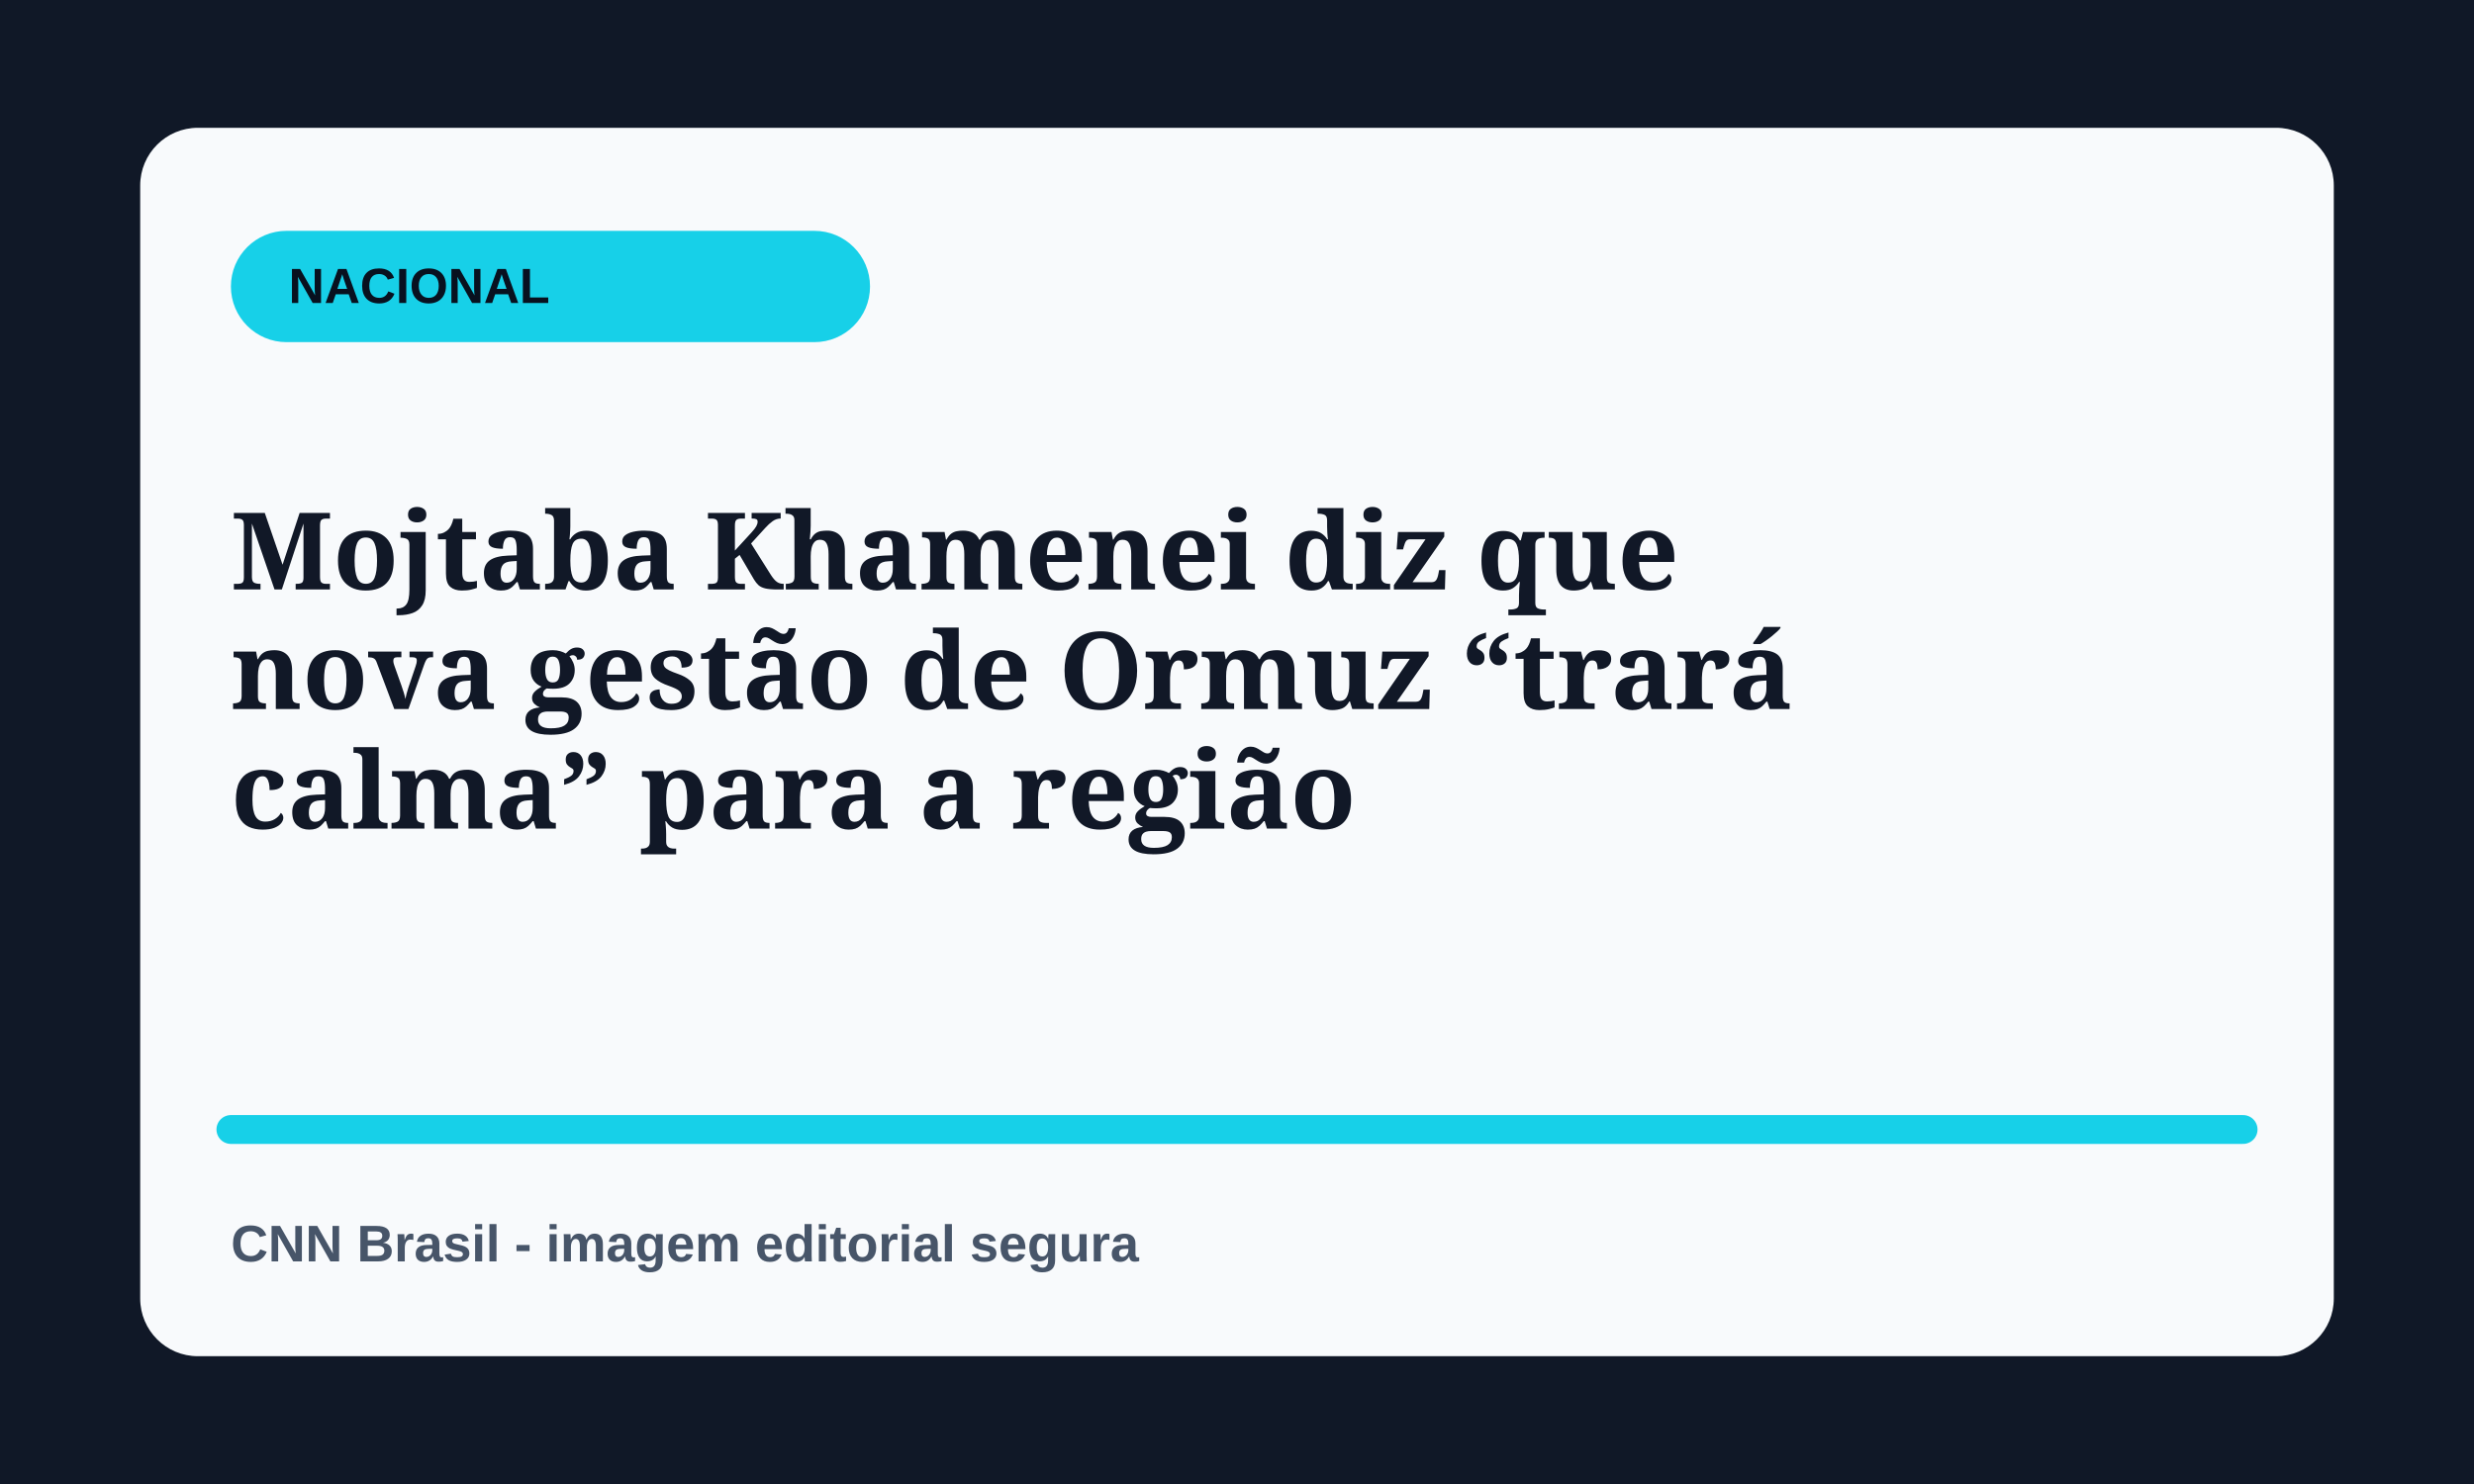
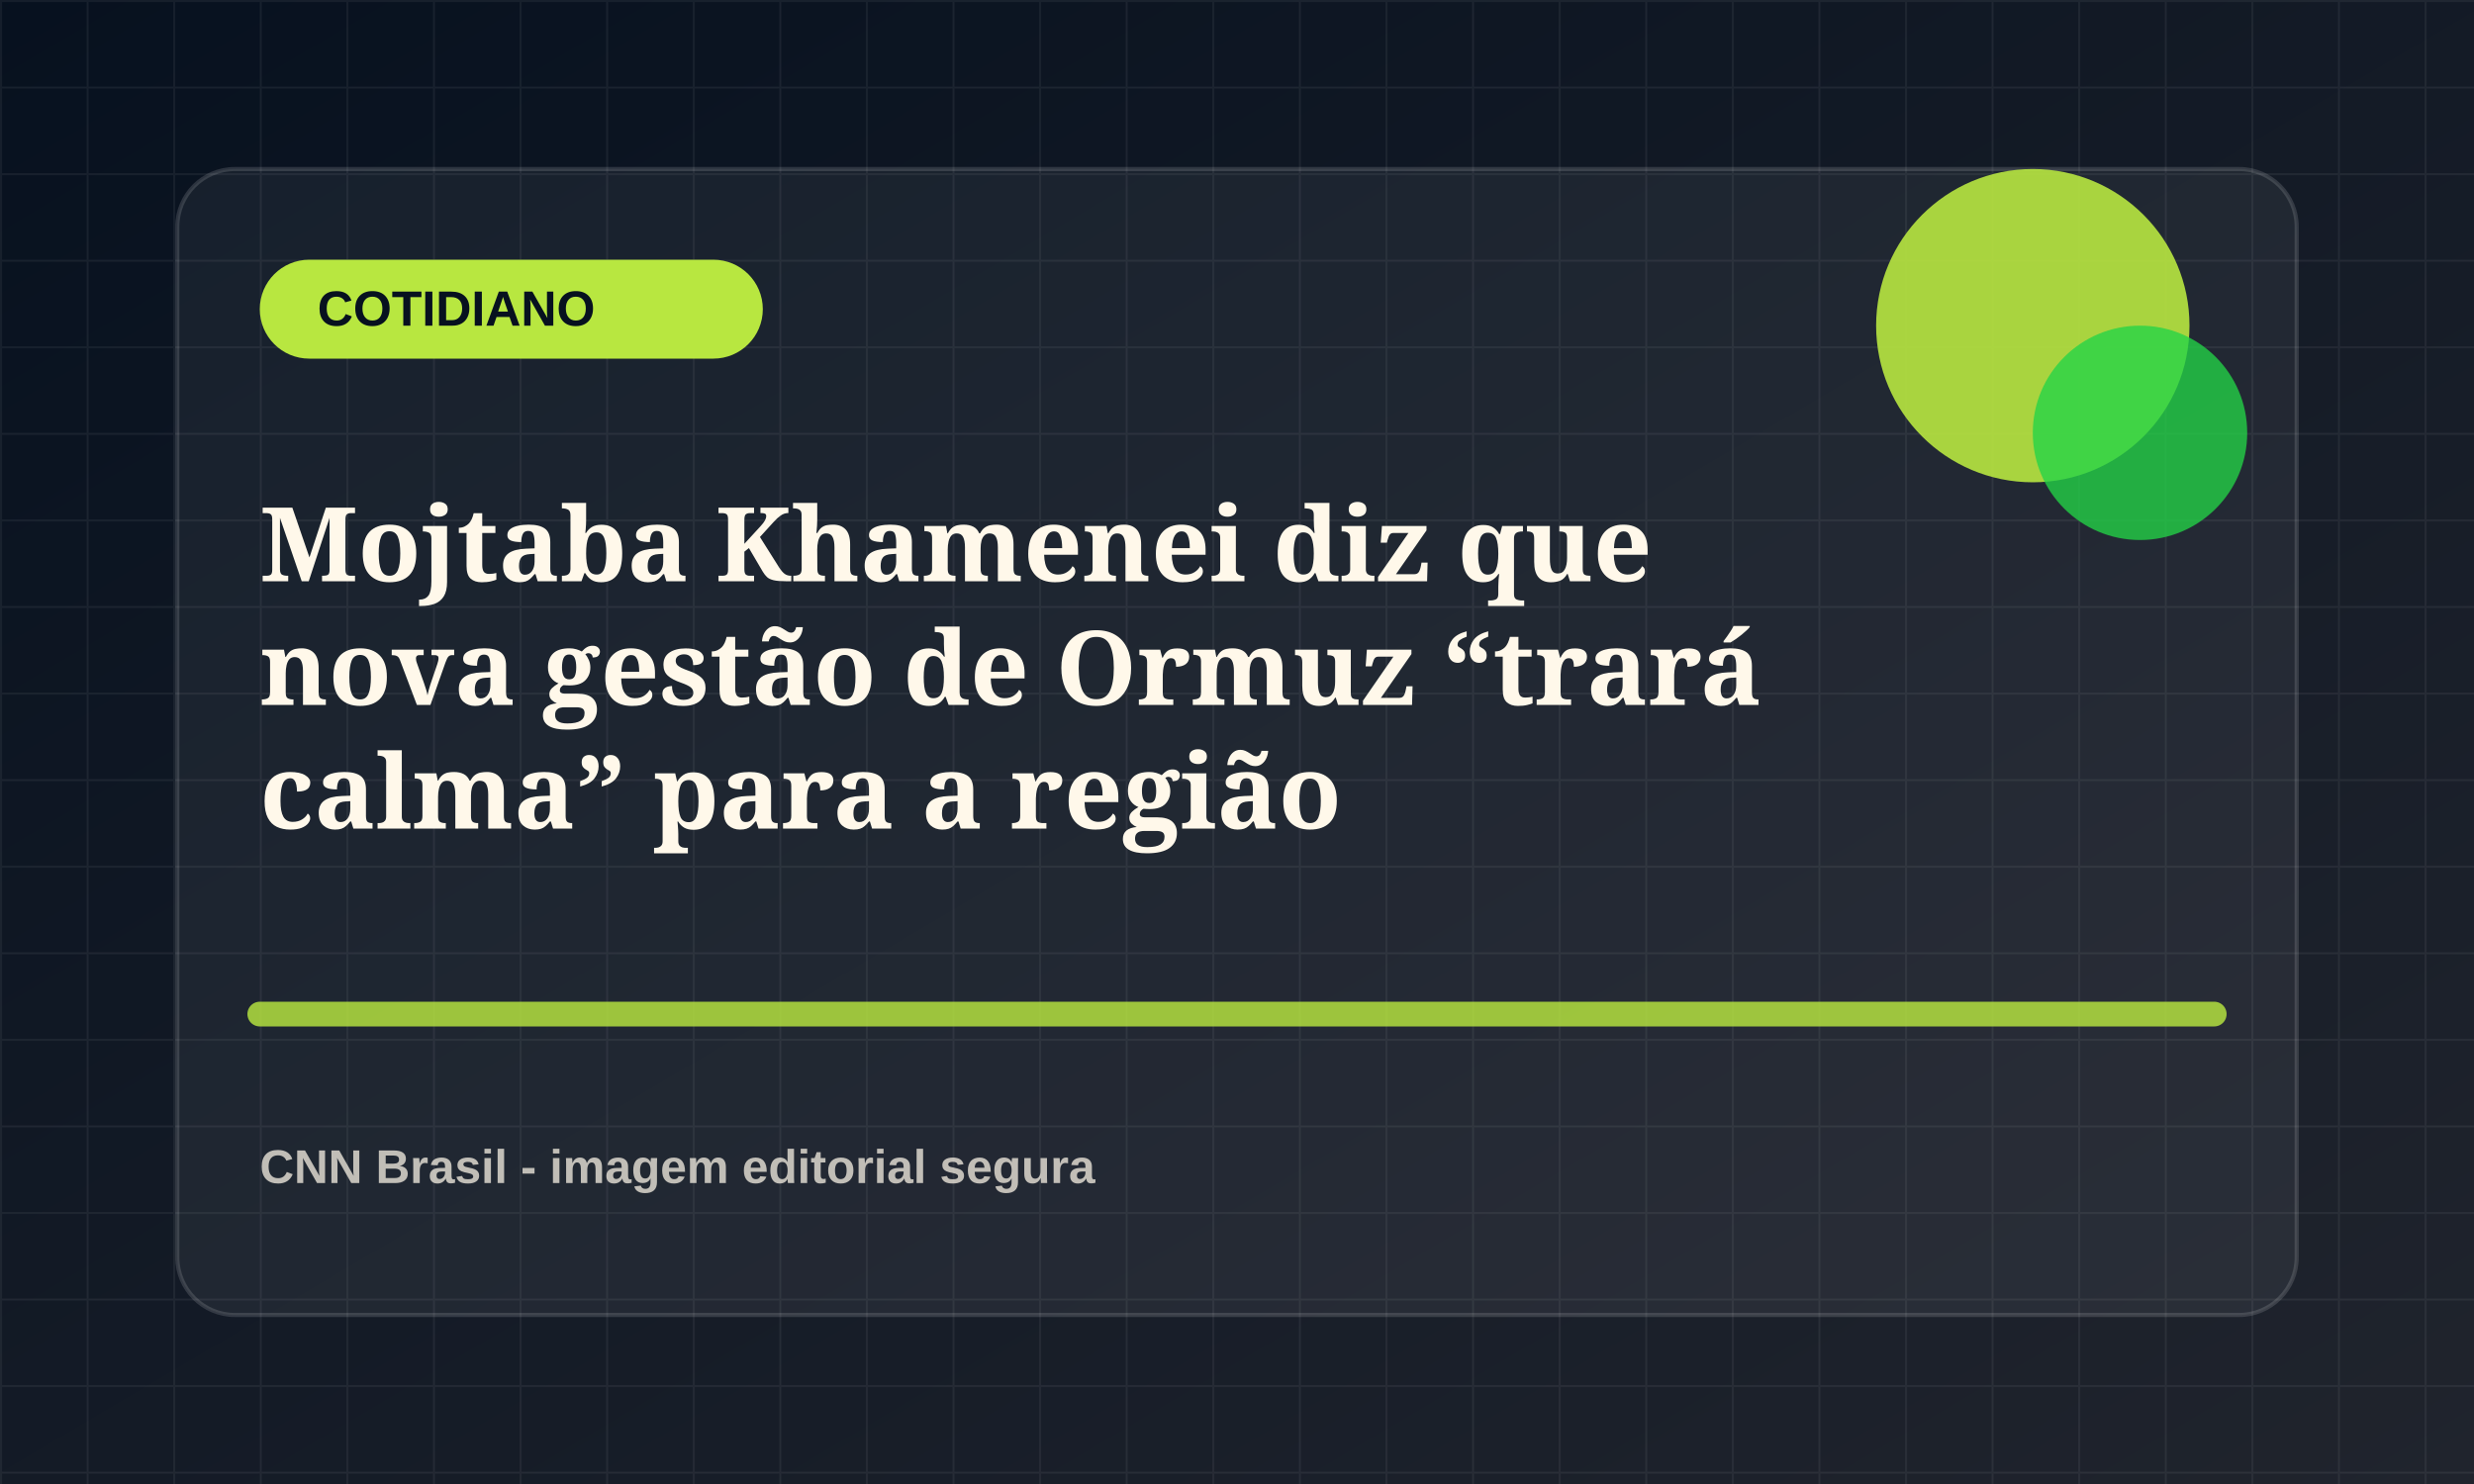
<svg xmlns="http://www.w3.org/2000/svg" viewBox="0 0 1200 720">
-   <rect width="1200" height="720" fill="#101827" />
-   <rect x="68" y="62" width="1064" height="596" rx="28" fill="#f8fafc" />
-   <rect x="112" y="112" width="310" height="54" rx="27" fill="hsl(187 82% 50%)" />
-   <text x="140" y="147" fill="#08111f" font-family="Arial, sans-serif" font-size="24" font-weight="800">NACIONAL</text>
-   <text x="112" y="286" fill="#111827" font-family="Georgia, serif" font-size="52" font-weight="700">
-     <tspan x="112" dy="0">Mojtaba Khamenei diz que</tspan>
-     <tspan x="112" dy="58">nova gestão de Ormuz “trará</tspan>
-     <tspan x="112" dy="58">calma” para a região</tspan>
+   <defs>
+     <linearGradient id="bg" x1="0" x2="1" y1="0" y2="1">
+       <stop offset="0" stop-color="#07111f" />
+       <stop offset="1" stop-color="#20242d" />
+     </linearGradient>
+     <pattern id="grid" width="42" height="42" patternUnits="userSpaceOnUse">
+       <path d="M42 0H0v42" fill="none" stroke="rgba(255,255,255,.055)" stroke-width="2" />
+     </pattern>
+   </defs>
+   <rect width="1200" height="720" fill="url(#bg)" />
+   <rect width="1200" height="720" fill="url(#grid)" />
+   <rect x="86" y="82" width="1028" height="556" rx="28" fill="rgba(255,255,255,.055)" stroke="rgba(255,255,255,.14)" stroke-width="2" />
+   <rect x="126" y="126" width="244" height="48" rx="24" fill="hsl(77 78% 58%)" />
+   <text x="154" y="158" fill="#07111f" font-family="Arial, sans-serif" font-size="24" font-weight="800">COTIDIANO</text>
+   <circle cx="986" cy="158" r="76" fill="hsl(77 78% 58%)" opacity=".9" />
+   <circle cx="1038" cy="210" r="52" fill="hsl(132 72% 48%)" opacity=".78" />
+   <path d="M126 492h948" stroke="hsl(77 78% 58%)" stroke-width="12" stroke-linecap="round" opacity=".82" />
+   <text x="126" y="282" fill="#fff8ea" font-family="Georgia, serif" font-size="50" font-weight="700">
+     <tspan x="126" dy="0">Mojtaba Khamenei diz que</tspan>
+     <tspan x="126" dy="60">nova gestão de Ormuz “trará</tspan>
+     <tspan x="126" dy="60">calma” para a região</tspan>
  </text>
-   <path d="M112 548h976" stroke="hsl(187 82% 50%)" stroke-width="14" stroke-linecap="round" />
-   <text x="112" y="612" fill="#475569" font-family="Arial, sans-serif" font-size="25" font-weight="700">CNN Brasil - imagem editorial segura</text>
+   <text x="126" y="574" fill="rgba(255,248,234,.72)" font-family="Arial, sans-serif" font-size="23" font-weight="700">CNN Brasil - imagem editorial segura</text>
</svg>
